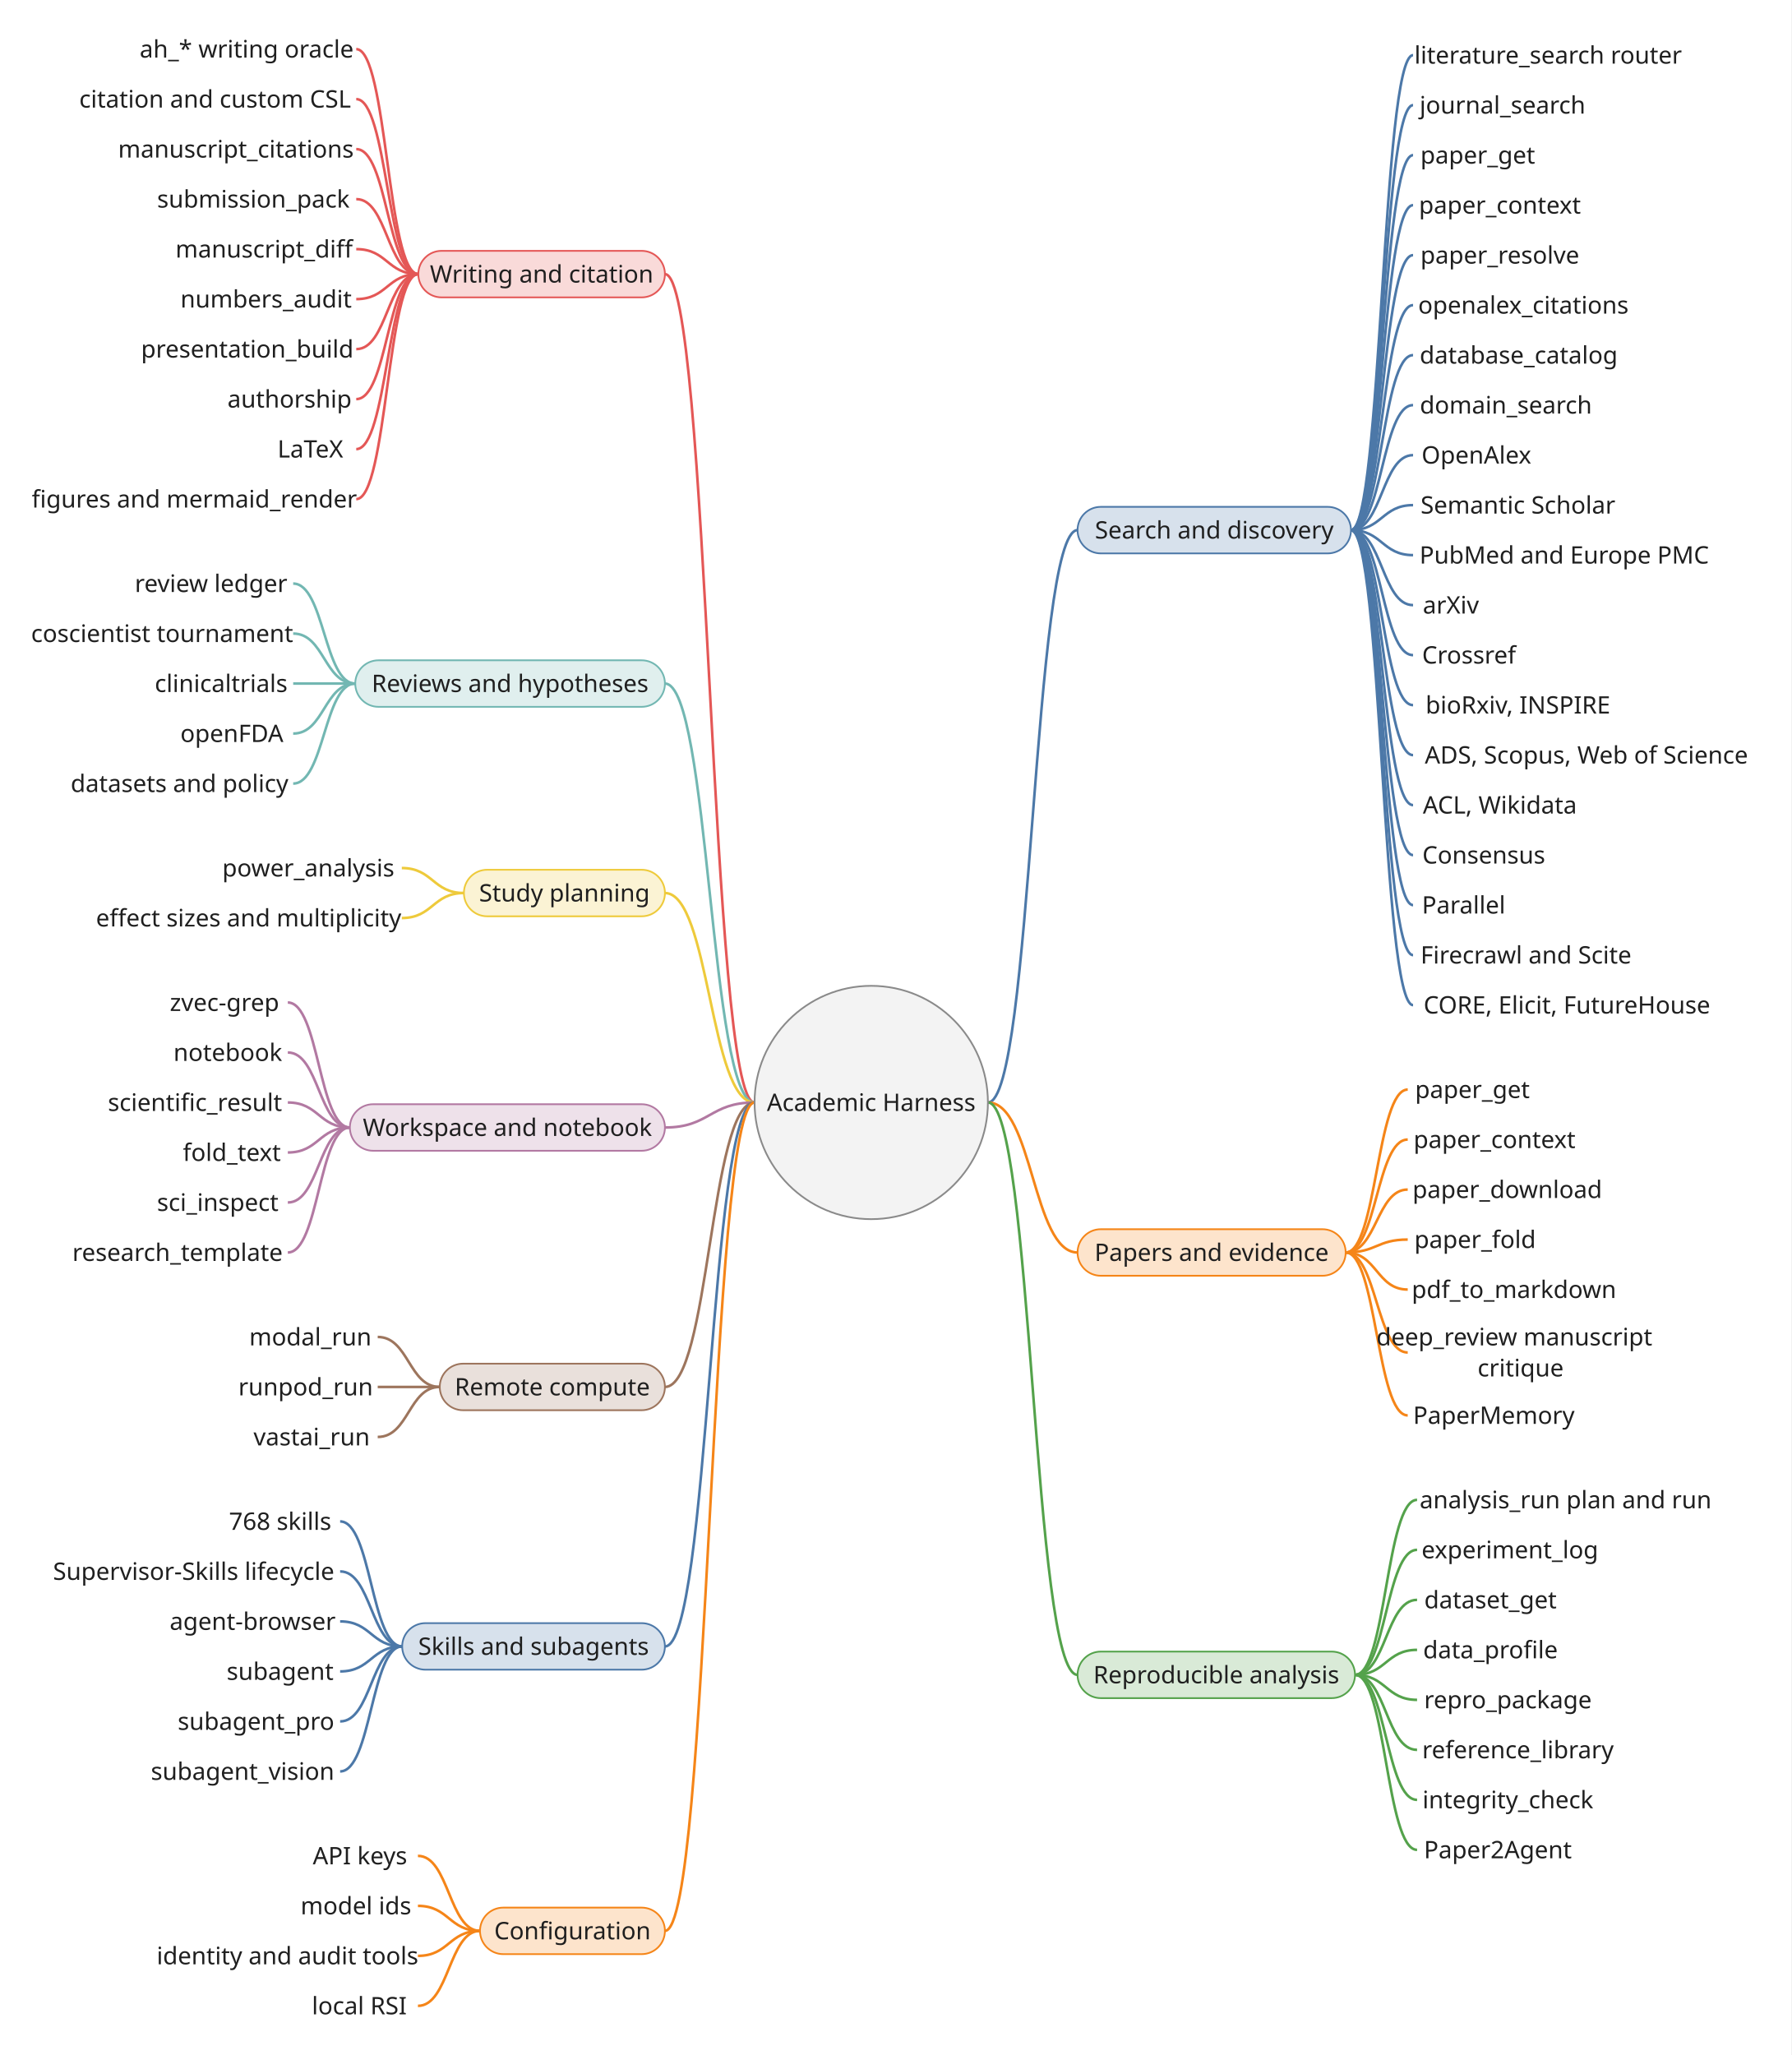
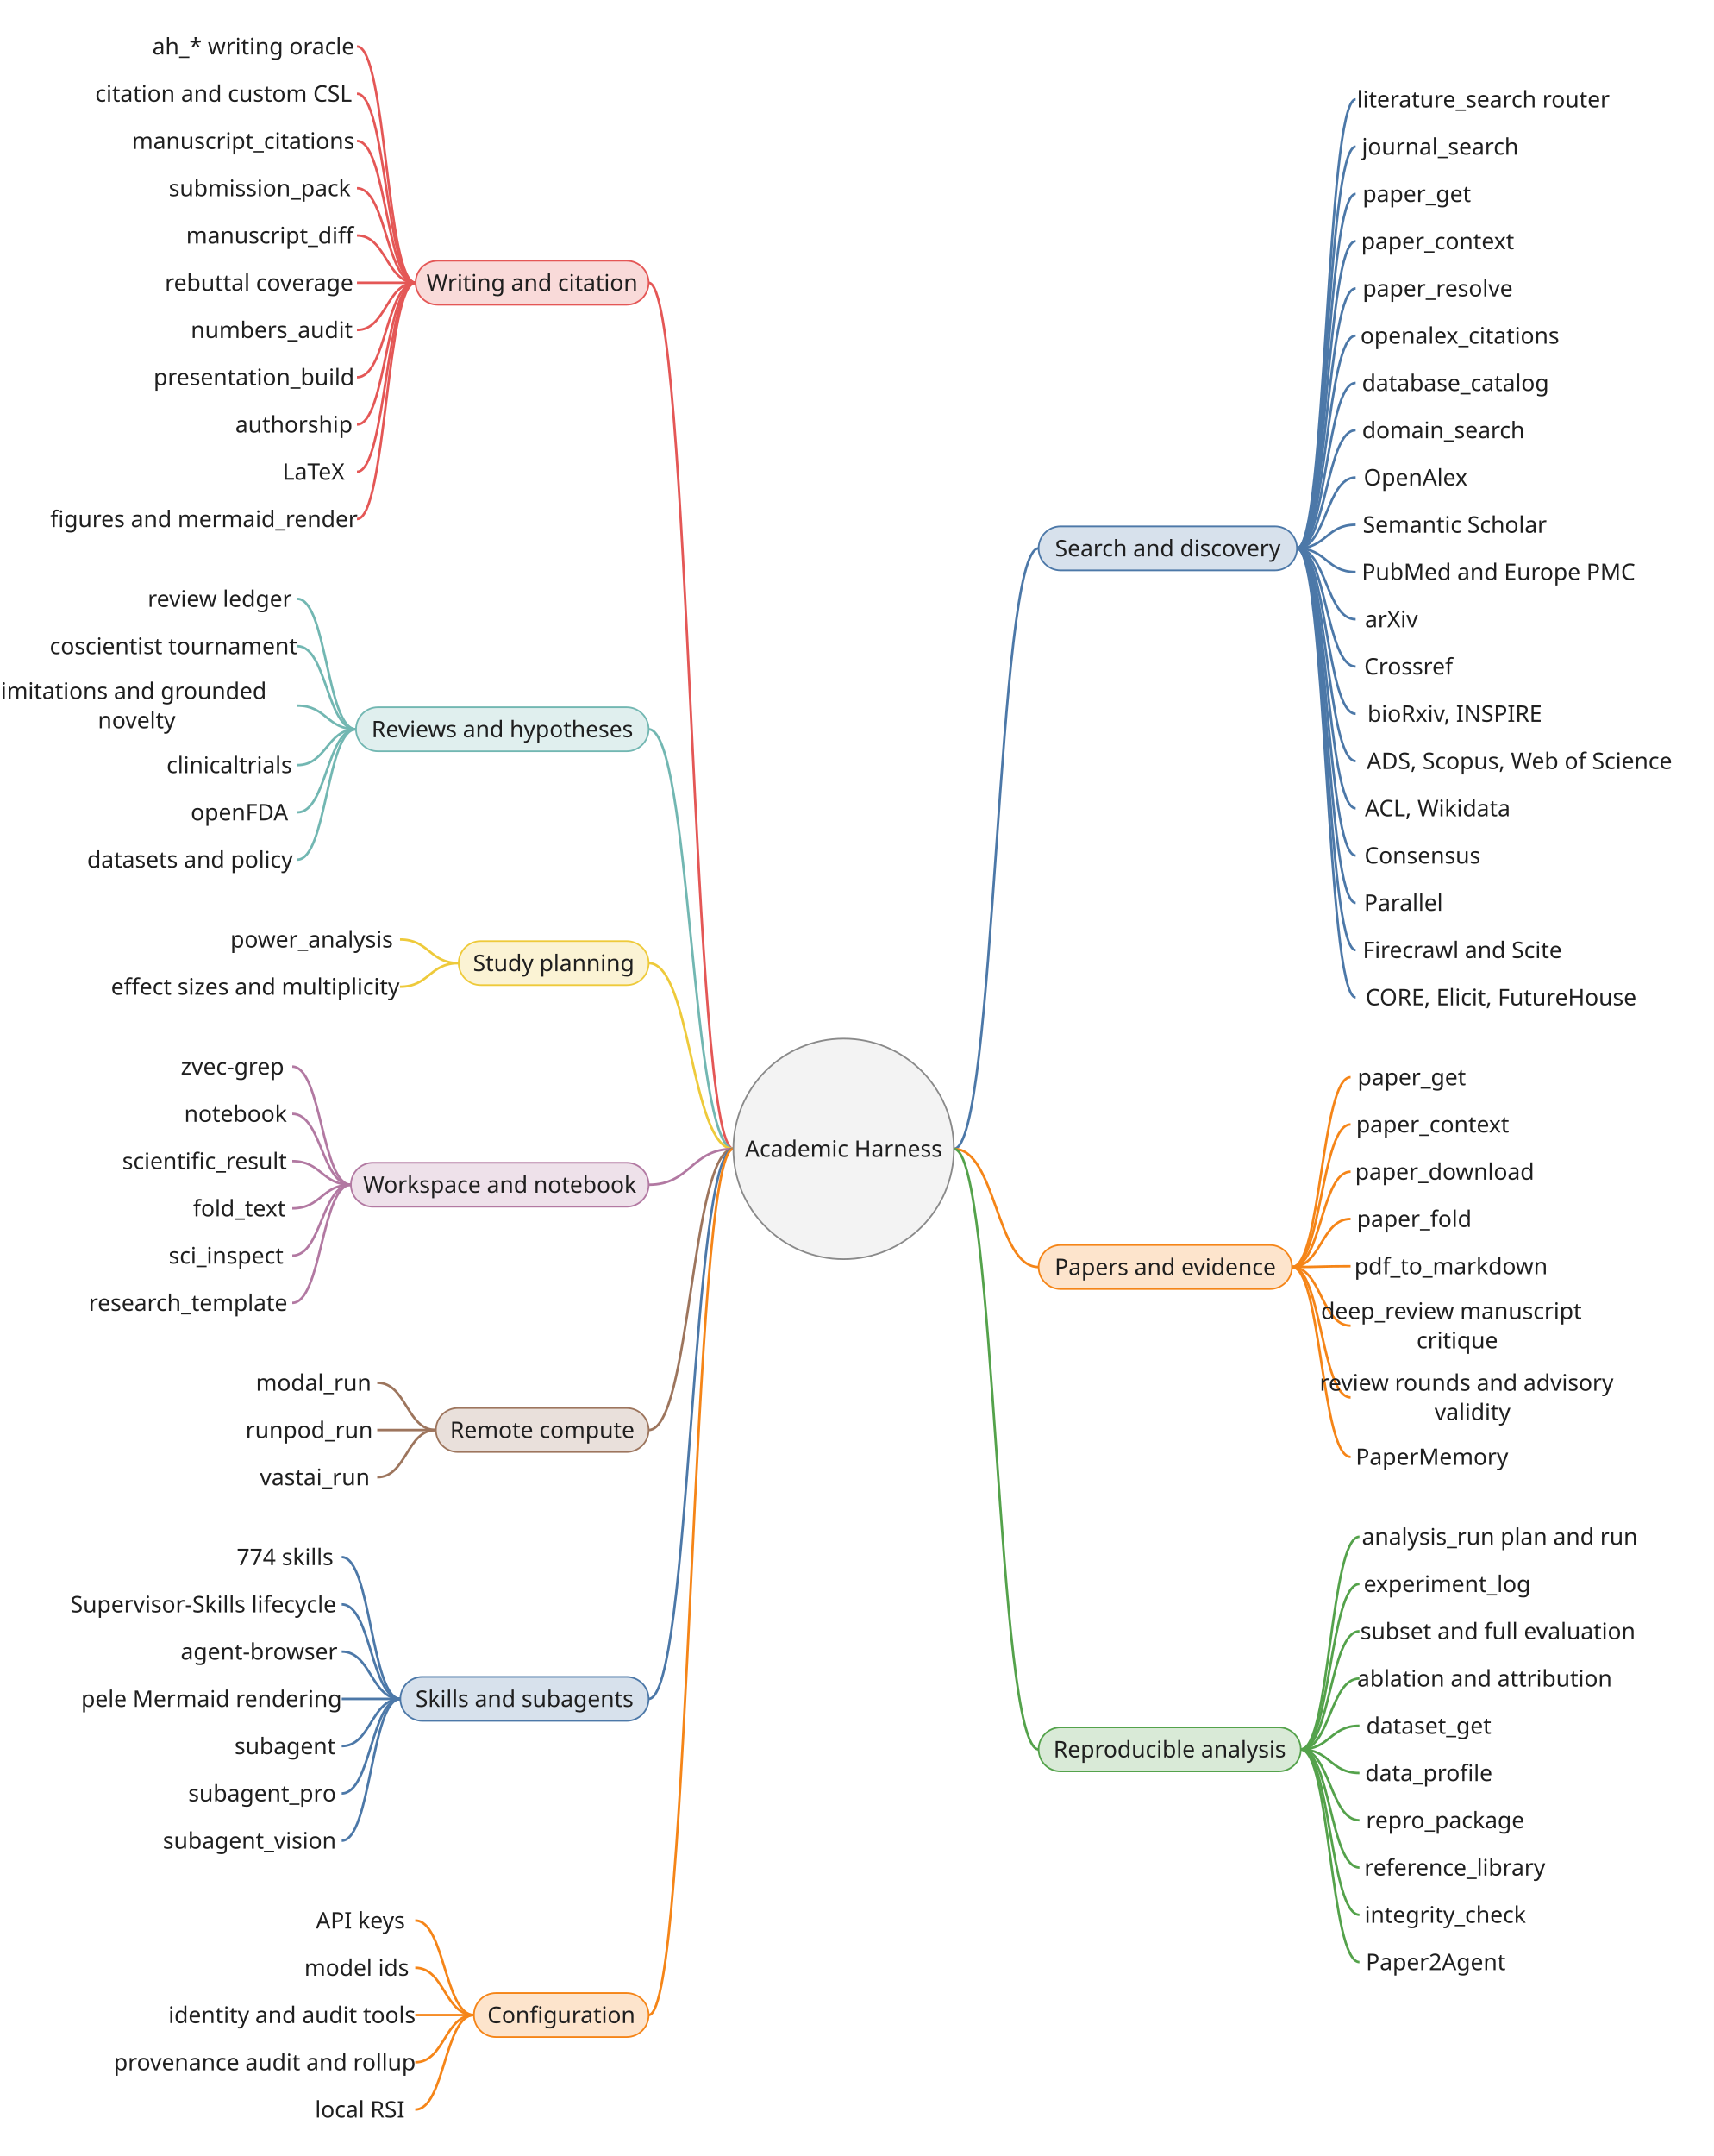
- <svg xmlns="http://www.w3.org/2000/svg" class="pele pele-mindmap" viewBox="0 0 1039 1192" width="1039" height="1192" style="max-width:100%;height:auto;--_bg:#fff;--_fg:#1f1f1f;--_m:#6e6e6e;--_l:#1f1f1f;--_s:#f3f3f3;--_a:#e6e6e6;--_b:#8a8a8a;--_c:#5b7bd5;color:#1f1f1f;--_fm:monospace;font:14px sans-serif;letter-spacing:normal;word-spacing:normal;text-transform:none;direction:ltr;font-family:sans-serif" fill="#1f1f1f" role="graphics-document document" aria-roledescription="mindmap">
+ <svg xmlns="http://www.w3.org/2000/svg" class="pele pele-mindmap" viewBox="0 0 1052 1323" width="1052" height="1323" style="max-width:100%;height:auto;--_bg:#fff;--_fg:#1f1f1f;--_m:#6e6e6e;--_l:#1f1f1f;--_s:#f3f3f3;--_a:#e6e6e6;--_b:#8a8a8a;--_c:#5b7bd5;color:#1f1f1f;--_fm:monospace;font:14px sans-serif;letter-spacing:normal;word-spacing:normal;text-transform:none;direction:ltr;font-family:sans-serif" fill="#1f1f1f" role="graphics-document document" aria-roledescription="mindmap">
  <rect width="100%" height="100%" fill="#ffffff" />
-   <g transform="translate(505.35,639.5)">
+   <g transform="translate(517.81,705)">
    <g class="pele-branch pele-section-0">
      <g class="pele-edges" fill="none" stroke="#4c78a8" stroke-width="1.5">
-         <path class="pele-edge" d="M67.67,0C93.67,0 93.67,-332 119.67,-332" />
-         <path class="pele-edge" d="M278.28,-332C296.28,-332 296.28,-607.5 314.28,-607.5" />
-         <path class="pele-edge" d="M278.28,-332C296.28,-332 296.28,-578.5 314.28,-578.5" />
-         <path class="pele-edge" d="M278.28,-332C296.28,-332 296.28,-549.5 314.28,-549.5" />
-         <path class="pele-edge" d="M278.28,-332C296.28,-332 296.28,-520.5 314.28,-520.5" />
-         <path class="pele-edge" d="M278.28,-332C296.28,-332 296.28,-491.5 314.28,-491.5" />
-         <path class="pele-edge" d="M278.28,-332C296.28,-332 296.28,-462.5 314.28,-462.5" />
-         <path class="pele-edge" d="M278.28,-332C296.28,-332 296.28,-433.5 314.28,-433.5" />
-         <path class="pele-edge" d="M278.28,-332C296.28,-332 296.28,-404.5 314.28,-404.5" />
-         <path class="pele-edge" d="M278.28,-332C296.28,-332 296.28,-375.5 314.28,-375.5" />
-         <path class="pele-edge" d="M278.28,-332C296.28,-332 296.28,-346.5 314.28,-346.5" />
-         <path class="pele-edge" d="M278.28,-332C296.28,-332 296.28,-317.5 314.28,-317.5" />
-         <path class="pele-edge" d="M278.28,-332C296.28,-332 296.28,-288.5 314.28,-288.5" />
-         <path class="pele-edge" d="M278.28,-332C296.28,-332 296.28,-259.5 314.28,-259.5" />
-         <path class="pele-edge" d="M278.28,-332C296.28,-332 296.28,-230.5 314.28,-230.5" />
-         <path class="pele-edge" d="M278.28,-332C296.28,-332 296.28,-201.5 314.28,-201.5" />
-         <path class="pele-edge" d="M278.28,-332C296.28,-332 296.28,-172.5 314.28,-172.5" />
-         <path class="pele-edge" d="M278.28,-332C296.28,-332 296.28,-143.5 314.28,-143.5" />
-         <path class="pele-edge" d="M278.28,-332C296.28,-332 296.28,-114.5 314.28,-114.5" />
-         <path class="pele-edge" d="M278.28,-332C296.28,-332 296.28,-85.5 314.28,-85.5" />
-         <path class="pele-edge" d="M278.28,-332C296.28,-332 296.28,-56.5 314.28,-56.5" />
-       </g>
-       <g class="pele-node pele-shape-branch" data-id="Search and discovery" transform="translate(198.97,-332)">
+         <path class="pele-edge" d="M67.67,0C93.67,0 93.67,-368.5 119.67,-368.5" />
+         <path class="pele-edge" d="M278.28,-368.5C296.28,-368.5 296.28,-644 314.28,-644" />
+         <path class="pele-edge" d="M278.28,-368.5C296.28,-368.5 296.28,-615 314.28,-615" />
+         <path class="pele-edge" d="M278.28,-368.5C296.28,-368.5 296.28,-586 314.28,-586" />
+         <path class="pele-edge" d="M278.28,-368.5C296.28,-368.5 296.28,-557 314.28,-557" />
+         <path class="pele-edge" d="M278.28,-368.5C296.28,-368.5 296.28,-528 314.28,-528" />
+         <path class="pele-edge" d="M278.28,-368.5C296.28,-368.5 296.28,-499 314.28,-499" />
+         <path class="pele-edge" d="M278.28,-368.5C296.28,-368.5 296.28,-470 314.28,-470" />
+         <path class="pele-edge" d="M278.28,-368.5C296.28,-368.5 296.28,-441 314.28,-441" />
+         <path class="pele-edge" d="M278.28,-368.5C296.28,-368.5 296.28,-412 314.28,-412" />
+         <path class="pele-edge" d="M278.28,-368.5C296.28,-368.5 296.28,-383 314.28,-383" />
+         <path class="pele-edge" d="M278.28,-368.5C296.28,-368.5 296.28,-354 314.28,-354" />
+         <path class="pele-edge" d="M278.28,-368.5C296.28,-368.5 296.28,-325 314.28,-325" />
+         <path class="pele-edge" d="M278.28,-368.5C296.28,-368.5 296.28,-296 314.28,-296" />
+         <path class="pele-edge" d="M278.28,-368.5C296.28,-368.5 296.28,-267 314.28,-267" />
+         <path class="pele-edge" d="M278.28,-368.5C296.28,-368.5 296.28,-238 314.28,-238" />
+         <path class="pele-edge" d="M278.28,-368.5C296.28,-368.5 296.28,-209 314.28,-209" />
+         <path class="pele-edge" d="M278.28,-368.5C296.28,-368.5 296.28,-180 314.28,-180" />
+         <path class="pele-edge" d="M278.28,-368.5C296.28,-368.5 296.28,-151 314.28,-151" />
+         <path class="pele-edge" d="M278.28,-368.5C296.28,-368.5 296.28,-122 314.28,-122" />
+         <path class="pele-edge" d="M278.28,-368.5C296.28,-368.5 296.28,-93 314.28,-93" />
+       </g>
+       <g class="pele-node pele-shape-branch" data-id="Search and discovery" transform="translate(198.97,-368.5)">
        <rect x="-79.31" y="-13.5" width="158.61" height="27" rx="13.5" fill="#4c78a8" fill-opacity="0.22" stroke="#4c78a8" />
        <text class="pele-label" x="0" y="4.9" text-anchor="middle">Search and discovery</text>
      </g>
-       <g class="pele-node pele-shape-text" data-id="literature_search router" transform="translate(392.64,-607.5)">
+       <g class="pele-node pele-shape-text" data-id="literature_search router" transform="translate(392.64,-644)">
        <text class="pele-label" x="0" y="4.9" text-anchor="middle">literature_search router</text>
      </g>
-       <g class="pele-node pele-shape-text" data-id="journal_search" transform="translate(366.18,-578.5)">
+       <g class="pele-node pele-shape-text" data-id="journal_search" transform="translate(366.18,-615)">
        <text class="pele-label" x="0" y="4.9" text-anchor="middle">journal_search</text>
      </g>
-       <g class="pele-node pele-shape-text" data-id="paper_get" transform="translate(351.8,-549.5)">
+       <g class="pele-node pele-shape-text" data-id="paper_get" transform="translate(351.8,-586)">
        <text class="pele-label" x="0" y="4.9" text-anchor="middle">paper_get</text>
      </g>
-       <g class="pele-node pele-shape-text" data-id="paper_context" transform="translate(364.64,-520.5)">
+       <g class="pele-node pele-shape-text" data-id="paper_context" transform="translate(364.64,-557)">
        <text class="pele-label" x="0" y="4.9" text-anchor="middle">paper_context</text>
      </g>
-       <g class="pele-node pele-shape-text" data-id="paper_resolve" transform="translate(364.63,-491.5)">
+       <g class="pele-node pele-shape-text" data-id="paper_resolve" transform="translate(364.63,-528)">
        <text class="pele-label" x="0" y="4.9" text-anchor="middle">paper_resolve</text>
      </g>
-       <g class="pele-node pele-shape-text" data-id="openalex_citations" transform="translate(378.25,-462.5)">
+       <g class="pele-node pele-shape-text" data-id="openalex_citations" transform="translate(378.25,-499)">
        <text class="pele-label" x="0" y="4.9" text-anchor="middle">openalex_citations</text>
      </g>
-       <g class="pele-node pele-shape-text" data-id="database_catalog" transform="translate(375.54,-433.5)">
+       <g class="pele-node pele-shape-text" data-id="database_catalog" transform="translate(375.54,-470)">
        <text class="pele-label" x="0" y="4.9" text-anchor="middle">database_catalog</text>
      </g>
-       <g class="pele-node pele-shape-text" data-id="domain_search" transform="translate(368.13,-404.5)">
+       <g class="pele-node pele-shape-text" data-id="domain_search" transform="translate(368.13,-441)">
        <text class="pele-label" x="0" y="4.9" text-anchor="middle">domain_search</text>
      </g>
-       <g class="pele-node pele-shape-text" data-id="OpenAlex" transform="translate(351.02,-375.5)">
+       <g class="pele-node pele-shape-text" data-id="OpenAlex" transform="translate(351.02,-412)">
        <text class="pele-label" x="0" y="4.9" text-anchor="middle">OpenAlex</text>
      </g>
-       <g class="pele-node pele-shape-text" data-id="Semantic Scholar" transform="translate(375.13,-346.5)">
+       <g class="pele-node pele-shape-text" data-id="Semantic Scholar" transform="translate(375.13,-383)">
        <text class="pele-label" x="0" y="4.9" text-anchor="middle">Semantic Scholar</text>
      </g>
-       <g class="pele-node pele-shape-text" data-id="PubMed and Europe PMC" transform="translate(401.98,-317.5)">
+       <g class="pele-node pele-shape-text" data-id="PubMed and Europe PMC" transform="translate(401.98,-354)">
        <text class="pele-label" x="0" y="4.9" text-anchor="middle">PubMed and Europe PMC</text>
      </g>
-       <g class="pele-node pele-shape-text" data-id="arXiv" transform="translate(336.22,-288.5)">
+       <g class="pele-node pele-shape-text" data-id="arXiv" transform="translate(336.22,-325)">
        <text class="pele-label" x="0" y="4.9" text-anchor="middle">arXiv</text>
      </g>
-       <g class="pele-node pele-shape-text" data-id="Crossref" transform="translate(346.72,-259.5)">
+       <g class="pele-node pele-shape-text" data-id="Crossref" transform="translate(346.72,-296)">
        <text class="pele-label" x="0" y="4.9" text-anchor="middle">Crossref</text>
      </g>
-       <g class="pele-node pele-shape-text" data-id="bioRxiv, INSPIRE" transform="translate(375.12,-230.5)">
+       <g class="pele-node pele-shape-text" data-id="bioRxiv, INSPIRE" transform="translate(375.12,-267)">
        <text class="pele-label" x="0" y="4.9" text-anchor="middle">bioRxiv, INSPIRE</text>
      </g>
-       <g class="pele-node pele-shape-text" data-id="ADS, Scopus, Web of Science" transform="translate(414.82,-201.5)">
+       <g class="pele-node pele-shape-text" data-id="ADS, Scopus, Web of Science" transform="translate(414.82,-238)">
        <text class="pele-label" x="0" y="4.9" text-anchor="middle">ADS, Scopus, Web of Science</text>
      </g>
-       <g class="pele-node pele-shape-text" data-id="ACL, Wikidata" transform="translate(364.62,-172.5)">
+       <g class="pele-node pele-shape-text" data-id="ACL, Wikidata" transform="translate(364.62,-209)">
        <text class="pele-label" x="0" y="4.9" text-anchor="middle">ACL, Wikidata</text>
      </g>
-       <g class="pele-node pele-shape-text" data-id="Consensus" transform="translate(355.29,-143.5)">
+       <g class="pele-node pele-shape-text" data-id="Consensus" transform="translate(355.29,-180)">
        <text class="pele-label" x="0" y="4.9" text-anchor="middle">Consensus</text>
      </g>
-       <g class="pele-node pele-shape-text" data-id="Parallel" transform="translate(343.62,-114.5)">
+       <g class="pele-node pele-shape-text" data-id="Parallel" transform="translate(343.62,-151)">
        <text class="pele-label" x="0" y="4.9" text-anchor="middle">Parallel</text>
      </g>
-       <g class="pele-node pele-shape-text" data-id="Firecrawl and Scite" transform="translate(379.79,-85.5)">
+       <g class="pele-node pele-shape-text" data-id="Firecrawl and Scite" transform="translate(379.79,-122)">
        <text class="pele-label" x="0" y="4.9" text-anchor="middle">Firecrawl and Scite</text>
      </g>
-       <g class="pele-node pele-shape-text" data-id="CORE, Elicit, FutureHouse" transform="translate(403.52,-56.5)">
+       <g class="pele-node pele-shape-text" data-id="CORE, Elicit, FutureHouse" transform="translate(403.52,-93)">
        <text class="pele-label" x="0" y="4.9" text-anchor="middle">CORE, Elicit, FutureHouse</text>
      </g>
    </g>
    <g class="pele-branch pele-section-1">
      <g class="pele-edges" fill="none" stroke="#f58518" stroke-width="1.5">
-         <path class="pele-edge" d="M67.67,0C93.67,0 93.67,87 119.67,87" />
-         <path class="pele-edge" d="M275.18,87C293.18,87 293.18,-7.5 311.18,-7.5" />
-         <path class="pele-edge" d="M275.18,87C293.18,87 293.18,21.5 311.18,21.5" />
-         <path class="pele-edge" d="M275.18,87C293.18,87 293.18,50.5 311.18,50.5" />
-         <path class="pele-edge" d="M275.18,87C293.18,87 293.18,79.5 311.18,79.5" />
-         <path class="pele-edge" d="M275.18,87C293.18,87 293.18,108.5 311.18,108.5" />
-         <path class="pele-edge" d="M275.18,87C293.18,87 293.18,145 311.18,145" />
-         <path class="pele-edge" d="M275.18,87C293.18,87 293.18,181.5 311.18,181.5" />
-       </g>
-       <g class="pele-node pele-shape-branch" data-id="Papers and evidence" transform="translate(197.43,87)">
+         <path class="pele-edge" d="M67.67,0C93.67,0 93.67,72.5 119.67,72.5" />
+         <path class="pele-edge" d="M275.18,72.5C293.18,72.5 293.18,-44 311.18,-44" />
+         <path class="pele-edge" d="M275.18,72.5C293.18,72.5 293.18,-15 311.18,-15" />
+         <path class="pele-edge" d="M275.18,72.5C293.18,72.5 293.18,14 311.18,14" />
+         <path class="pele-edge" d="M275.18,72.5C293.18,72.5 293.18,43 311.18,43" />
+         <path class="pele-edge" d="M275.18,72.5C293.18,72.5 293.18,72 311.18,72" />
+         <path class="pele-edge" d="M275.18,72.5C293.18,72.5 293.18,108.5 311.18,108.5" />
+         <path class="pele-edge" d="M275.18,72.5C293.18,72.5 293.18,152.5 311.18,152.5" />
+         <path class="pele-edge" d="M275.18,72.5C293.18,72.5 293.18,189 311.18,189" />
+       </g>
+       <g class="pele-node pele-shape-branch" data-id="Papers and evidence" transform="translate(197.43,72.5)">
        <rect x="-77.76" y="-13.5" width="155.52" height="27" rx="13.5" fill="#f58518" fill-opacity="0.22" stroke="#f58518" />
        <text class="pele-label" x="0" y="4.9" text-anchor="middle">Papers and evidence</text>
      </g>
-       <g class="pele-node pele-shape-text" data-id="paper_get" transform="translate(348.71,-7.5)">
+       <g class="pele-node pele-shape-text" data-id="paper_get" transform="translate(348.71,-44)">
        <text class="pele-label" x="0" y="4.9" text-anchor="middle">paper_get</text>
      </g>
-       <g class="pele-node pele-shape-text" data-id="paper_context" transform="translate(361.54,21.5)">
+       <g class="pele-node pele-shape-text" data-id="paper_context" transform="translate(361.54,-15)">
        <text class="pele-label" x="0" y="4.9" text-anchor="middle">paper_context</text>
      </g>
-       <g class="pele-node pele-shape-text" data-id="paper_download" transform="translate(368.94,50.5)">
+       <g class="pele-node pele-shape-text" data-id="paper_download" transform="translate(368.94,14)">
        <text class="pele-label" x="0" y="4.9" text-anchor="middle">paper_download</text>
      </g>
-       <g class="pele-node pele-shape-text" data-id="paper_fold" transform="translate(350.26,79.5)">
+       <g class="pele-node pele-shape-text" data-id="paper_fold" transform="translate(350.26,43)">
        <text class="pele-label" x="0" y="4.9" text-anchor="middle">paper_fold</text>
      </g>
-       <g class="pele-node pele-shape-text" data-id="pdf_to_markdown" transform="translate(372.82,108.5)">
+       <g class="pele-node pele-shape-text" data-id="pdf_to_markdown" transform="translate(372.82,72)">
        <text class="pele-label" x="0" y="4.9" text-anchor="middle">pdf_to_markdown</text>
      </g>
-       <g class="pele-node pele-shape-text" data-id="deep_review manuscript critique" transform="translate(393.04,145)">
+       <g class="pele-node pele-shape-text" data-id="deep_review manuscript critique" transform="translate(393.04,108.5)">
        <text class="pele-label" text-anchor="middle" xml:space="preserve">
          <tspan x="0" y="-4.1">deep_review manuscript</tspan>
          <tspan x="0" y="13.9">critique</tspan>
        </text>
      </g>
-       <g class="pele-node pele-shape-text" data-id="PaperMemory" transform="translate(361.14,181.5)">
+       <g class="pele-node pele-shape-text" data-id="review rounds and advisory validity" transform="translate(402.38,152.5)">
+         <text class="pele-label" text-anchor="middle" xml:space="preserve">
+           <tspan x="0" y="-4.1">review rounds and advisory</tspan>
+           <tspan x="0" y="13.9">validity</tspan>
+         </text>
+       </g>
+       <g class="pele-node pele-shape-text" data-id="PaperMemory" transform="translate(361.14,189)">
        <text class="pele-label" x="0" y="4.9" text-anchor="middle">PaperMemory</text>
      </g>
    </g>
    <g class="pele-branch pele-section-2">
      <g class="pele-edges" fill="none" stroke="#54a24b" stroke-width="1.5">
-         <path class="pele-edge" d="M67.67,0C93.67,0 93.67,332 119.67,332" />
-         <path class="pele-edge" d="M280.6,332C298.6,332 298.6,230.5 316.6,230.5" />
-         <path class="pele-edge" d="M280.6,332C298.6,332 298.6,259.5 316.6,259.5" />
-         <path class="pele-edge" d="M280.6,332C298.6,332 298.6,288.5 316.6,288.5" />
-         <path class="pele-edge" d="M280.6,332C298.6,332 298.6,317.5 316.6,317.5" />
-         <path class="pele-edge" d="M280.6,332C298.6,332 298.6,346.5 316.6,346.5" />
-         <path class="pele-edge" d="M280.6,332C298.6,332 298.6,375.5 316.6,375.5" />
-         <path class="pele-edge" d="M280.6,332C298.6,332 298.6,404.5 316.6,404.5" />
-         <path class="pele-edge" d="M280.6,332C298.6,332 298.6,433.5 316.6,433.5" />
-       </g>
-       <g class="pele-node pele-shape-branch" data-id="Reproducible analysis" transform="translate(200.14,332)">
+         <path class="pele-edge" d="M67.67,0C93.67,0 93.67,368.5 119.67,368.5" />
+         <path class="pele-edge" d="M280.6,368.5C298.6,368.5 298.6,238 316.6,238" />
+         <path class="pele-edge" d="M280.6,368.5C298.6,368.5 298.6,267 316.6,267" />
+         <path class="pele-edge" d="M280.6,368.5C298.6,368.5 298.6,296 316.6,296" />
+         <path class="pele-edge" d="M280.6,368.5C298.6,368.5 298.6,325 316.6,325" />
+         <path class="pele-edge" d="M280.6,368.5C298.6,368.5 298.6,354 316.6,354" />
+         <path class="pele-edge" d="M280.6,368.5C298.6,368.5 298.6,383 316.6,383" />
+         <path class="pele-edge" d="M280.6,368.5C298.6,368.5 298.6,412 316.6,412" />
+         <path class="pele-edge" d="M280.6,368.5C298.6,368.5 298.6,441 316.6,441" />
+         <path class="pele-edge" d="M280.6,368.5C298.6,368.5 298.6,470 316.6,470" />
+         <path class="pele-edge" d="M280.6,368.5C298.6,368.5 298.6,499 316.6,499" />
+       </g>
+       <g class="pele-node pele-shape-branch" data-id="Reproducible analysis" transform="translate(200.14,368.5)">
        <rect x="-80.47" y="-13.5" width="160.93" height="27" rx="13.5" fill="#54a24b" fill-opacity="0.22" stroke="#54a24b" />
        <text class="pele-label" x="0" y="4.9" text-anchor="middle">Reproducible analysis</text>
      </g>
-       <g class="pele-node pele-shape-text" data-id="analysis_run plan and run" transform="translate(402.75,230.5)">
+       <g class="pele-node pele-shape-text" data-id="analysis_run plan and run" transform="translate(402.75,238)">
        <text class="pele-label" x="0" y="4.9" text-anchor="middle">analysis_run plan and run</text>
      </g>
-       <g class="pele-node pele-shape-text" data-id="experiment_log" transform="translate(370.45,259.5)">
+       <g class="pele-node pele-shape-text" data-id="experiment_log" transform="translate(370.45,267)">
        <text class="pele-label" x="0" y="4.9" text-anchor="middle">experiment_log</text>
      </g>
-       <g class="pele-node pele-shape-text" data-id="dataset_get" transform="translate(359.18,288.5)">
+       <g class="pele-node pele-shape-text" data-id="subset and full evaluation" transform="translate(401.59,296)">
+         <text class="pele-label" x="0" y="4.9" text-anchor="middle">subset and full evaluation</text>
+       </g>
+       <g class="pele-node pele-shape-text" data-id="ablation and attribution" transform="translate(393.42,325)">
+         <text class="pele-label" x="0" y="4.9" text-anchor="middle">ablation and attribution</text>
+       </g>
+       <g class="pele-node pele-shape-text" data-id="dataset_get" transform="translate(359.18,354)">
        <text class="pele-label" x="0" y="4.9" text-anchor="middle">dataset_get</text>
      </g>
-       <g class="pele-node pele-shape-text" data-id="data_profile" transform="translate(359.18,317.5)">
+       <g class="pele-node pele-shape-text" data-id="data_profile" transform="translate(359.18,383)">
        <text class="pele-label" x="0" y="4.9" text-anchor="middle">data_profile</text>
      </g>
-       <g class="pele-node pele-shape-text" data-id="repro_package" transform="translate(369.29,346.5)">
+       <g class="pele-node pele-shape-text" data-id="repro_package" transform="translate(369.29,412)">
        <text class="pele-label" x="0" y="4.9" text-anchor="middle">repro_package</text>
      </g>
-       <g class="pele-node pele-shape-text" data-id="reference_library" transform="translate(375.12,375.5)">
+       <g class="pele-node pele-shape-text" data-id="reference_library" transform="translate(375.12,441)">
        <text class="pele-label" x="0" y="4.9" text-anchor="middle">reference_library</text>
      </g>
-       <g class="pele-node pele-shape-text" data-id="integrity_check" transform="translate(369.29,404.5)">
+       <g class="pele-node pele-shape-text" data-id="integrity_check" transform="translate(369.29,470)">
        <text class="pele-label" x="0" y="4.9" text-anchor="middle">integrity_check</text>
      </g>
-       <g class="pele-node pele-shape-text" data-id="Paper2Agent" transform="translate(363.46,433.5)">
+       <g class="pele-node pele-shape-text" data-id="Paper2Agent" transform="translate(363.46,499)">
        <text class="pele-label" x="0" y="4.9" text-anchor="middle">Paper2Agent</text>
      </g>
    </g>
    <g class="pele-branch pele-section-3">
      <g class="pele-edges" fill="none" stroke="#e45756" stroke-width="1.5">
-         <path class="pele-edge" d="M-67.67,0C-93.67,0 -93.67,-480.5 -119.67,-480.5" />
-         <path class="pele-edge" d="M-262.71,-480.5C-280.71,-480.5 -280.71,-611 -298.71,-611" />
-         <path class="pele-edge" d="M-262.71,-480.5C-280.71,-480.5 -280.71,-582 -298.71,-582" />
-         <path class="pele-edge" d="M-262.71,-480.5C-280.71,-480.5 -280.71,-553 -298.71,-553" />
-         <path class="pele-edge" d="M-262.71,-480.5C-280.71,-480.5 -280.71,-524 -298.71,-524" />
-         <path class="pele-edge" d="M-262.71,-480.5C-280.71,-480.5 -280.71,-495 -298.71,-495" />
-         <path class="pele-edge" d="M-262.71,-480.5C-280.71,-480.5 -280.71,-466 -298.71,-466" />
-         <path class="pele-edge" d="M-262.71,-480.5C-280.71,-480.5 -280.71,-437 -298.71,-437" />
-         <path class="pele-edge" d="M-262.71,-480.5C-280.71,-480.5 -280.71,-408 -298.71,-408" />
-         <path class="pele-edge" d="M-262.71,-480.5C-280.71,-480.5 -280.71,-379 -298.71,-379" />
-         <path class="pele-edge" d="M-262.71,-480.5C-280.71,-480.5 -280.71,-350 -298.71,-350" />
-       </g>
-       <g class="pele-node pele-shape-branch" data-id="Writing and citation" transform="translate(-191.19,-480.5)">
+         <path class="pele-edge" d="M-67.67,0C-93.67,0 -93.67,-531.5 -119.67,-531.5" />
+         <path class="pele-edge" d="M-262.71,-531.5C-280.71,-531.5 -280.71,-676.5 -298.71,-676.5" />
+         <path class="pele-edge" d="M-262.71,-531.5C-280.71,-531.5 -280.71,-647.5 -298.71,-647.5" />
+         <path class="pele-edge" d="M-262.71,-531.5C-280.71,-531.5 -280.71,-618.5 -298.71,-618.5" />
+         <path class="pele-edge" d="M-262.71,-531.5C-280.71,-531.5 -280.71,-589.5 -298.71,-589.5" />
+         <path class="pele-edge" d="M-262.71,-531.5C-280.71,-531.5 -280.71,-560.5 -298.71,-560.5" />
+         <path class="pele-edge" d="M-262.71,-531.5C-280.71,-531.5 -280.71,-531.5 -298.71,-531.5" />
+         <path class="pele-edge" d="M-262.71,-531.5C-280.71,-531.5 -280.71,-502.5 -298.71,-502.5" />
+         <path class="pele-edge" d="M-262.71,-531.5C-280.71,-531.5 -280.71,-473.5 -298.71,-473.5" />
+         <path class="pele-edge" d="M-262.71,-531.5C-280.71,-531.5 -280.71,-444.5 -298.71,-444.5" />
+         <path class="pele-edge" d="M-262.71,-531.5C-280.71,-531.5 -280.71,-415.5 -298.71,-415.5" />
+         <path class="pele-edge" d="M-262.71,-531.5C-280.71,-531.5 -280.71,-386.5 -298.71,-386.5" />
+       </g>
+       <g class="pele-node pele-shape-branch" data-id="Writing and citation" transform="translate(-191.19,-531.5)">
        <rect x="-71.52" y="-13.5" width="143.04" height="27" rx="13.5" fill="#e45756" fill-opacity="0.22" stroke="#e45756" />
        <text class="pele-label" x="0" y="4.9" text-anchor="middle">Writing and citation</text>
      </g>
-       <g class="pele-node pele-shape-text" data-id="ah_* writing oracle" transform="translate(-362.29,-611)">
+       <g class="pele-node pele-shape-text" data-id="ah_* writing oracle" transform="translate(-362.29,-676.5)">
        <text class="pele-label" x="0" y="4.9" text-anchor="middle">ah_* writing oracle</text>
      </g>
-       <g class="pele-node pele-shape-text" data-id="citation and custom CSL" transform="translate(-380.58,-582)">
+       <g class="pele-node pele-shape-text" data-id="citation and custom CSL" transform="translate(-380.58,-647.5)">
        <text class="pele-label" x="0" y="4.9" text-anchor="middle">citation and custom CSL</text>
      </g>
-       <g class="pele-node pele-shape-text" data-id="manuscript_citations" transform="translate(-368.51,-553)">
+       <g class="pele-node pele-shape-text" data-id="manuscript_citations" transform="translate(-368.51,-618.5)">
        <text class="pele-label" x="0" y="4.9" text-anchor="middle">manuscript_citations</text>
      </g>
-       <g class="pele-node pele-shape-text" data-id="submission_pack" transform="translate(-358.39,-524)">
+       <g class="pele-node pele-shape-text" data-id="submission_pack" transform="translate(-358.39,-589.5)">
        <text class="pele-label" x="0" y="4.9" text-anchor="middle">submission_pack</text>
      </g>
-       <g class="pele-node pele-shape-text" data-id="manuscript_diff" transform="translate(-352.17,-495)">
+       <g class="pele-node pele-shape-text" data-id="manuscript_diff" transform="translate(-352.17,-560.5)">
        <text class="pele-label" x="0" y="4.9" text-anchor="middle">manuscript_diff</text>
      </g>
-       <g class="pele-node pele-shape-text" data-id="numbers_audit" transform="translate(-351.01,-466)">
+       <g class="pele-node pele-shape-text" data-id="rebuttal coverage" transform="translate(-358.79,-531.5)">
+         <text class="pele-label" x="0" y="4.9" text-anchor="middle">rebuttal coverage</text>
+       </g>
+       <g class="pele-node pele-shape-text" data-id="numbers_audit" transform="translate(-351.01,-502.5)">
        <text class="pele-label" x="0" y="4.9" text-anchor="middle">numbers_audit</text>
      </g>
-       <g class="pele-node pele-shape-text" data-id="presentation_build" transform="translate(-361.91,-437)">
+       <g class="pele-node pele-shape-text" data-id="presentation_build" transform="translate(-361.91,-473.5)">
        <text class="pele-label" x="0" y="4.9" text-anchor="middle">presentation_build</text>
      </g>
-       <g class="pele-node pele-shape-text" data-id="authorship" transform="translate(-337.39,-408)">
+       <g class="pele-node pele-shape-text" data-id="authorship" transform="translate(-337.39,-444.5)">
        <text class="pele-label" x="0" y="4.9" text-anchor="middle">authorship</text>
      </g>
-       <g class="pele-node pele-shape-text" data-id="LaTeX" transform="translate(-325.33,-379)">
+       <g class="pele-node pele-shape-text" data-id="LaTeX" transform="translate(-325.33,-415.5)">
        <text class="pele-label" x="0" y="4.9" text-anchor="middle">LaTeX</text>
      </g>
-       <g class="pele-node pele-shape-text" data-id="figures and mermaid_render" transform="translate(-392.63,-350)">
+       <g class="pele-node pele-shape-text" data-id="figures and mermaid_render" transform="translate(-392.63,-386.5)">
        <text class="pele-label" x="0" y="4.9" text-anchor="middle">figures and mermaid_render</text>
      </g>
    </g>
    <g class="pele-branch pele-section-4">
      <g class="pele-edges" fill="none" stroke="#72b7b2" stroke-width="1.5">
-         <path class="pele-edge" d="M-67.67,0C-93.67,0 -93.67,-243 -119.67,-243" />
-         <path class="pele-edge" d="M-299.29,-243C-317.29,-243 -317.29,-301 -335.29,-301" />
-         <path class="pele-edge" d="M-299.29,-243C-317.29,-243 -317.29,-272 -335.29,-272" />
-         <path class="pele-edge" d="M-299.29,-243C-317.29,-243 -317.29,-243 -335.29,-243" />
-         <path class="pele-edge" d="M-299.29,-243C-317.29,-243 -317.29,-214 -335.29,-214" />
-         <path class="pele-edge" d="M-299.29,-243C-317.29,-243 -317.29,-185 -335.29,-185" />
-       </g>
-       <g class="pele-node pele-shape-branch" data-id="Reviews and hypotheses" transform="translate(-209.48,-243)">
+         <path class="pele-edge" d="M-67.67,0C-93.67,0 -93.67,-257.5 -119.67,-257.5" />
+         <path class="pele-edge" d="M-299.29,-257.5C-317.29,-257.5 -317.29,-337.5 -335.29,-337.5" />
+         <path class="pele-edge" d="M-299.29,-257.5C-317.29,-257.5 -317.29,-308.5 -335.29,-308.5" />
+         <path class="pele-edge" d="M-299.29,-257.5C-317.29,-257.5 -317.29,-272 -335.29,-272" />
+         <path class="pele-edge" d="M-299.29,-257.5C-317.29,-257.5 -317.29,-235.5 -335.29,-235.5" />
+         <path class="pele-edge" d="M-299.29,-257.5C-317.29,-257.5 -317.29,-206.5 -335.29,-206.5" />
+         <path class="pele-edge" d="M-299.29,-257.5C-317.29,-257.5 -317.29,-177.5 -335.29,-177.5" />
+       </g>
+       <g class="pele-node pele-shape-branch" data-id="Reviews and hypotheses" transform="translate(-209.48,-257.5)">
        <rect x="-89.81" y="-13.5" width="179.62" height="27" rx="13.5" fill="#72b7b2" fill-opacity="0.22" stroke="#72b7b2" />
        <text class="pele-label" x="0" y="4.9" text-anchor="middle">Reviews and hypotheses</text>
      </g>
-       <g class="pele-node pele-shape-text" data-id="review ledger" transform="translate(-382.91,-301)">
+       <g class="pele-node pele-shape-text" data-id="review ledger" transform="translate(-382.91,-337.5)">
        <text class="pele-label" x="0" y="4.9" text-anchor="middle">review ledger</text>
      </g>
-       <g class="pele-node pele-shape-text" data-id="coscientist tournament" transform="translate(-411.32,-272)">
+       <g class="pele-node pele-shape-text" data-id="coscientist tournament" transform="translate(-411.32,-308.5)">
        <text class="pele-label" x="0" y="4.9" text-anchor="middle">coscientist tournament</text>
      </g>
-       <g class="pele-node pele-shape-text" data-id="clinicaltrials" transform="translate(-377.07,-243)">
+       <g class="pele-node pele-shape-text" data-id="limitations and grounded novelty" transform="translate(-417.55,-272)">
+         <text class="pele-label" text-anchor="middle" xml:space="preserve">
+           <tspan x="0" y="-4.1">limitations and grounded</tspan>
+           <tspan x="0" y="13.9">novelty</tspan>
+         </text>
+       </g>
+       <g class="pele-node pele-shape-text" data-id="clinicaltrials" transform="translate(-377.07,-235.5)">
        <text class="pele-label" x="0" y="4.9" text-anchor="middle">clinicaltrials</text>
      </g>
-       <g class="pele-node pele-shape-text" data-id="openFDA" transform="translate(-370.86,-214)">
+       <g class="pele-node pele-shape-text" data-id="openFDA" transform="translate(-370.86,-206.5)">
        <text class="pele-label" x="0" y="4.9" text-anchor="middle">openFDA</text>
      </g>
-       <g class="pele-node pele-shape-text" data-id="datasets and policy" transform="translate(-401.21,-185)">
+       <g class="pele-node pele-shape-text" data-id="datasets and policy" transform="translate(-401.21,-177.5)">
        <text class="pele-label" x="0" y="4.9" text-anchor="middle">datasets and policy</text>
      </g>
    </g>
    <g class="pele-branch pele-section-5">
      <g class="pele-edges" fill="none" stroke="#eeca3b" stroke-width="1.5">
-         <path class="pele-edge" d="M-67.67,0C-93.67,0 -93.67,-121.5 -119.67,-121.5" />
-         <path class="pele-edge" d="M-236.28,-121.5C-254.28,-121.5 -254.28,-136 -272.28,-136" />
-         <path class="pele-edge" d="M-236.28,-121.5C-254.28,-121.5 -254.28,-107 -272.28,-107" />
-       </g>
-       <g class="pele-node pele-shape-branch" data-id="Study planning" transform="translate(-177.97,-121.5)">
+         <path class="pele-edge" d="M-67.67,0C-93.67,0 -93.67,-114 -119.67,-114" />
+         <path class="pele-edge" d="M-236.28,-114C-254.28,-114 -254.28,-128.5 -272.28,-128.5" />
+         <path class="pele-edge" d="M-236.28,-114C-254.28,-114 -254.28,-99.5 -272.28,-99.5" />
+       </g>
+       <g class="pele-node pele-shape-branch" data-id="Study planning" transform="translate(-177.97,-114)">
        <rect x="-58.3" y="-13.5" width="116.61" height="27" rx="13.5" fill="#eeca3b" fill-opacity="0.22" stroke="#eeca3b" />
        <text class="pele-label" x="0" y="4.9" text-anchor="middle">Study planning</text>
      </g>
-       <g class="pele-node pele-shape-text" data-id="power_analysis" transform="translate(-326.52,-136)">
+       <g class="pele-node pele-shape-text" data-id="power_analysis" transform="translate(-326.52,-128.5)">
        <text class="pele-label" x="0" y="4.9" text-anchor="middle">power_analysis</text>
      </g>
-       <g class="pele-node pele-shape-text" data-id="effect sizes and multiplicity" transform="translate(-361.14,-107)">
+       <g class="pele-node pele-shape-text" data-id="effect sizes and multiplicity" transform="translate(-361.14,-99.5)">
        <text class="pele-label" x="0" y="4.9" text-anchor="middle">effect sizes and multiplicity</text>
      </g>
    </g>
    <g class="pele-branch pele-section-6">
      <g class="pele-edges" fill="none" stroke="#b279a2" stroke-width="1.5">
-         <path class="pele-edge" d="M-67.67,0C-93.67,0 -93.67,14.5 -119.67,14.5" />
-         <path class="pele-edge" d="M-302.41,14.5C-320.41,14.5 -320.41,-58 -338.41,-58" />
-         <path class="pele-edge" d="M-302.41,14.5C-320.41,14.5 -320.41,-29 -338.41,-29" />
-         <path class="pele-edge" d="M-302.41,14.5C-320.41,14.5 -320.41,0 -338.41,0" />
-         <path class="pele-edge" d="M-302.41,14.5C-320.41,14.5 -320.41,29 -338.41,29" />
-         <path class="pele-edge" d="M-302.41,14.5C-320.41,14.5 -320.41,58 -338.41,58" />
-         <path class="pele-edge" d="M-302.41,14.5C-320.41,14.5 -320.41,87 -338.41,87" />
-       </g>
-       <g class="pele-node pele-shape-branch" data-id="Workspace and notebook" transform="translate(-211.04,14.5)">
+         <path class="pele-edge" d="M-67.67,0C-93.67,0 -93.67,22 -119.67,22" />
+         <path class="pele-edge" d="M-302.41,22C-320.41,22 -320.41,-50.5 -338.41,-50.5" />
+         <path class="pele-edge" d="M-302.41,22C-320.41,22 -320.41,-21.5 -338.41,-21.5" />
+         <path class="pele-edge" d="M-302.41,22C-320.41,22 -320.41,7.5 -338.41,7.5" />
+         <path class="pele-edge" d="M-302.41,22C-320.41,22 -320.41,36.5 -338.41,36.5" />
+         <path class="pele-edge" d="M-302.41,22C-320.41,22 -320.41,65.5 -338.41,65.5" />
+         <path class="pele-edge" d="M-302.41,22C-320.41,22 -320.41,94.5 -338.41,94.5" />
+       </g>
+       <g class="pele-node pele-shape-branch" data-id="Workspace and notebook" transform="translate(-211.04,22)">
        <rect x="-91.37" y="-13.5" width="182.75" height="27" rx="13.5" fill="#b279a2" fill-opacity="0.22" stroke="#b279a2" />
        <text class="pele-label" x="0" y="4.9" text-anchor="middle">Workspace and notebook</text>
      </g>
-       <g class="pele-node pele-shape-text" data-id="zvec-grep" transform="translate(-375.14,-58)">
+       <g class="pele-node pele-shape-text" data-id="zvec-grep" transform="translate(-375.14,-50.5)">
        <text class="pele-label" x="0" y="4.9" text-anchor="middle">zvec-grep</text>
      </g>
-       <g class="pele-node pele-shape-text" data-id="notebook" transform="translate(-373.21,-29)">
+       <g class="pele-node pele-shape-text" data-id="notebook" transform="translate(-373.21,-21.5)">
        <text class="pele-label" x="0" y="4.9" text-anchor="middle">notebook</text>
      </g>
-       <g class="pele-node pele-shape-text" data-id="scientific_result" transform="translate(-392.26,0)">
+       <g class="pele-node pele-shape-text" data-id="scientific_result" transform="translate(-392.26,7.5)">
        <text class="pele-label" x="0" y="4.9" text-anchor="middle">scientific_result</text>
      </g>
-       <g class="pele-node pele-shape-text" data-id="fold_text" transform="translate(-370.87,29)">
+       <g class="pele-node pele-shape-text" data-id="fold_text" transform="translate(-370.87,36.5)">
        <text class="pele-label" x="0" y="4.9" text-anchor="middle">fold_text</text>
      </g>
-       <g class="pele-node pele-shape-text" data-id="sci_inspect" transform="translate(-379.04,58)">
+       <g class="pele-node pele-shape-text" data-id="sci_inspect" transform="translate(-379.04,65.5)">
        <text class="pele-label" x="0" y="4.9" text-anchor="middle">sci_inspect</text>
      </g>
-       <g class="pele-node pele-shape-text" data-id="research_template" transform="translate(-402.38,87)">
+       <g class="pele-node pele-shape-text" data-id="research_template" transform="translate(-402.38,94.5)">
        <text class="pele-label" x="0" y="4.9" text-anchor="middle">research_template</text>
      </g>
    </g>
    <g class="pele-branch pele-section-7">
      <g class="pele-edges" fill="none" stroke="#9d755d" stroke-width="1.5">
-         <path class="pele-edge" d="M-67.67,0C-93.67,0 -93.67,165 -119.67,165" />
-         <path class="pele-edge" d="M-250.26,165C-268.26,165 -268.26,136 -286.26,136" />
-         <path class="pele-edge" d="M-250.26,165C-268.26,165 -268.26,165 -286.26,165" />
-         <path class="pele-edge" d="M-250.26,165C-268.26,165 -268.26,194 -286.26,194" />
-       </g>
-       <g class="pele-node pele-shape-branch" data-id="Remote compute" transform="translate(-184.97,165)">
+         <path class="pele-edge" d="M-67.67,0C-93.67,0 -93.67,172.5 -119.67,172.5" />
+         <path class="pele-edge" d="M-250.26,172.5C-268.26,172.5 -268.26,143.5 -286.26,143.5" />
+         <path class="pele-edge" d="M-250.26,172.5C-268.26,172.5 -268.26,172.5 -286.26,172.5" />
+         <path class="pele-edge" d="M-250.26,172.5C-268.26,172.5 -268.26,201.5 -286.26,201.5" />
+       </g>
+       <g class="pele-node pele-shape-branch" data-id="Remote compute" transform="translate(-184.97,172.5)">
        <rect x="-65.3" y="-13.5" width="130.6" height="27" rx="13.5" fill="#9d755d" fill-opacity="0.22" stroke="#9d755d" />
        <text class="pele-label" x="0" y="4.9" text-anchor="middle">Remote compute</text>
      </g>
-       <g class="pele-node pele-shape-text" data-id="modal_run" transform="translate(-325.33,136)">
+       <g class="pele-node pele-shape-text" data-id="modal_run" transform="translate(-325.33,143.5)">
        <text class="pele-label" x="0" y="4.9" text-anchor="middle">modal_run</text>
      </g>
-       <g class="pele-node pele-shape-text" data-id="runpod_run" transform="translate(-328.06,165)">
+       <g class="pele-node pele-shape-text" data-id="runpod_run" transform="translate(-328.06,172.5)">
        <text class="pele-label" x="0" y="4.9" text-anchor="middle">runpod_run</text>
      </g>
-       <g class="pele-node pele-shape-text" data-id="vastai_run" transform="translate(-324.56,194)">
+       <g class="pele-node pele-shape-text" data-id="vastai_run" transform="translate(-324.56,201.5)">
        <text class="pele-label" x="0" y="4.9" text-anchor="middle">vastai_run</text>
      </g>
    </g>
    <g class="pele-branch pele-section-8">
      <g class="pele-edges" fill="none" stroke="#4c78a8" stroke-width="1.5">
-         <path class="pele-edge" d="M-67.67,0C-93.67,0 -93.67,315.5 -119.67,315.5" />
-         <path class="pele-edge" d="M-272.06,315.5C-290.06,315.5 -290.06,243 -308.06,243" />
-         <path class="pele-edge" d="M-272.06,315.5C-290.06,315.5 -290.06,272 -308.06,272" />
-         <path class="pele-edge" d="M-272.06,315.5C-290.06,315.5 -290.06,301 -308.06,301" />
-         <path class="pele-edge" d="M-272.06,315.5C-290.06,315.5 -290.06,330 -308.06,330" />
-         <path class="pele-edge" d="M-272.06,315.5C-290.06,315.5 -290.06,359 -308.06,359" />
-         <path class="pele-edge" d="M-272.06,315.5C-290.06,315.5 -290.06,388 -308.06,388" />
-       </g>
-       <g class="pele-node pele-shape-branch" data-id="Skills and subagents" transform="translate(-195.87,315.5)">
+         <path class="pele-edge" d="M-67.67,0C-93.67,0 -93.67,337.5 -119.67,337.5" />
+         <path class="pele-edge" d="M-272.06,337.5C-290.06,337.5 -290.06,250.5 -308.06,250.5" />
+         <path class="pele-edge" d="M-272.06,337.5C-290.06,337.5 -290.06,279.5 -308.06,279.5" />
+         <path class="pele-edge" d="M-272.06,337.5C-290.06,337.5 -290.06,308.5 -308.06,308.5" />
+         <path class="pele-edge" d="M-272.06,337.5C-290.06,337.5 -290.06,337.5 -308.06,337.5" />
+         <path class="pele-edge" d="M-272.06,337.5C-290.06,337.5 -290.06,366.5 -308.06,366.5" />
+         <path class="pele-edge" d="M-272.06,337.5C-290.06,337.5 -290.06,395.5 -308.06,395.5" />
+         <path class="pele-edge" d="M-272.06,337.5C-290.06,337.5 -290.06,424.5 -308.06,424.5" />
+       </g>
+       <g class="pele-node pele-shape-branch" data-id="Skills and subagents" transform="translate(-195.87,337.5)">
        <rect x="-76.2" y="-13.5" width="152.39" height="27" rx="13.5" fill="#4c78a8" fill-opacity="0.22" stroke="#4c78a8" />
        <text class="pele-label" x="0" y="4.9" text-anchor="middle">Skills and subagents</text>
      </g>
-       <g class="pele-node pele-shape-text" data-id="768 skills" transform="translate(-342.85,243)">
-         <text class="pele-label" x="0" y="4.9" text-anchor="middle">768 skills</text>
-       </g>
-       <g class="pele-node pele-shape-text" data-id="Supervisor-Skills lifecycle" transform="translate(-393.02,272)">
+       <g class="pele-node pele-shape-text" data-id="774 skills" transform="translate(-342.85,250.5)">
+         <text class="pele-label" x="0" y="4.9" text-anchor="middle">774 skills</text>
+       </g>
+       <g class="pele-node pele-shape-text" data-id="Supervisor-Skills lifecycle" transform="translate(-393.02,279.5)">
        <text class="pele-label" x="0" y="4.9" text-anchor="middle">Supervisor-Skills lifecycle</text>
      </g>
-       <g class="pele-node pele-shape-text" data-id="agent-browser" transform="translate(-358.8,301)">
+       <g class="pele-node pele-shape-text" data-id="agent-browser" transform="translate(-358.8,308.5)">
        <text class="pele-label" x="0" y="4.9" text-anchor="middle">agent-browser</text>
      </g>
-       <g class="pele-node pele-shape-text" data-id="subagent" transform="translate(-342.86,330)">
+       <g class="pele-node pele-shape-text" data-id="pele Mermaid rendering" transform="translate(-387.98,337.5)">
+         <text class="pele-label" x="0" y="4.9" text-anchor="middle">pele Mermaid rendering</text>
+       </g>
+       <g class="pele-node pele-shape-text" data-id="subagent" transform="translate(-342.86,366.5)">
        <text class="pele-label" x="0" y="4.9" text-anchor="middle">subagent</text>
      </g>
-       <g class="pele-node pele-shape-text" data-id="subagent_pro" transform="translate(-356.87,359)">
+       <g class="pele-node pele-shape-text" data-id="subagent_pro" transform="translate(-356.87,395.5)">
        <text class="pele-label" x="0" y="4.9" text-anchor="middle">subagent_pro</text>
      </g>
-       <g class="pele-node pele-shape-text" data-id="subagent_vision" transform="translate(-364.64,388)">
+       <g class="pele-node pele-shape-text" data-id="subagent_vision" transform="translate(-364.64,424.5)">
        <text class="pele-label" x="0" y="4.9" text-anchor="middle">subagent_vision</text>
      </g>
    </g>
    <g class="pele-branch pele-section-9">
      <g class="pele-edges" fill="none" stroke="#f58518" stroke-width="1.5">
-         <path class="pele-edge" d="M-67.67,0C-93.67,0 -93.67,480.5 -119.67,480.5" />
-         <path class="pele-edge" d="M-226.93,480.5C-244.93,480.5 -244.93,437 -262.93,437" />
-         <path class="pele-edge" d="M-226.93,480.5C-244.93,480.5 -244.93,466 -262.93,466" />
-         <path class="pele-edge" d="M-226.93,480.5C-244.93,480.5 -244.93,495 -262.93,495" />
-         <path class="pele-edge" d="M-226.93,480.5C-244.93,480.5 -244.93,524 -262.93,524" />
-       </g>
-       <g class="pele-node pele-shape-branch" data-id="Configuration" transform="translate(-173.3,480.5)">
+         <path class="pele-edge" d="M-67.67,0C-93.67,0 -93.67,531.5 -119.67,531.5" />
+         <path class="pele-edge" d="M-226.93,531.5C-244.93,531.5 -244.93,473.5 -262.93,473.5" />
+         <path class="pele-edge" d="M-226.93,531.5C-244.93,531.5 -244.93,502.5 -262.93,502.5" />
+         <path class="pele-edge" d="M-226.93,531.5C-244.93,531.5 -244.93,531.5 -262.93,531.5" />
+         <path class="pele-edge" d="M-226.93,531.5C-244.93,531.5 -244.93,560.5 -262.93,560.5" />
+         <path class="pele-edge" d="M-226.93,531.5C-244.93,531.5 -244.93,589.5 -262.93,589.5" />
+       </g>
+       <g class="pele-node pele-shape-branch" data-id="Configuration" transform="translate(-173.3,531.5)">
        <rect x="-53.63" y="-13.5" width="107.26" height="27" rx="13.5" fill="#f58518" fill-opacity="0.22" stroke="#f58518" />
        <text class="pele-label" x="0" y="4.9" text-anchor="middle">Configuration</text>
      </g>
-       <g class="pele-node pele-shape-text" data-id="API keys" transform="translate(-296.55,437)">
+       <g class="pele-node pele-shape-text" data-id="API keys" transform="translate(-296.55,473.5)">
        <text class="pele-label" x="0" y="4.9" text-anchor="middle">API keys</text>
      </g>
-       <g class="pele-node pele-shape-text" data-id="model ids" transform="translate(-298.88,466)">
+       <g class="pele-node pele-shape-text" data-id="model ids" transform="translate(-298.88,502.5)">
        <text class="pele-label" x="0" y="4.9" text-anchor="middle">model ids</text>
      </g>
-       <g class="pele-node pele-shape-text" data-id="identity and audit tools" transform="translate(-338.58,495)">
+       <g class="pele-node pele-shape-text" data-id="identity and audit tools" transform="translate(-338.58,531.5)">
        <text class="pele-label" x="0" y="4.9" text-anchor="middle">identity and audit tools</text>
      </g>
-       <g class="pele-node pele-shape-text" data-id="local RSI" transform="translate(-296.93,524)">
+       <g class="pele-node pele-shape-text" data-id="provenance audit and rollup" transform="translate(-355.31,560.5)">
+         <text class="pele-label" x="0" y="4.9" text-anchor="middle">provenance audit and rollup</text>
+       </g>
+       <g class="pele-node pele-shape-text" data-id="local RSI" transform="translate(-296.93,589.5)">
        <text class="pele-label" x="0" y="4.9" text-anchor="middle">local RSI</text>
      </g>
    </g>
    <g class="pele-node pele-shape-circle pele-root" data-id="root" transform="translate(0,0)">
      <circle r="67.67" fill="#f3f3f3" stroke="#8a8a8a" />
      <text class="pele-label" x="0" y="4.9" text-anchor="middle">Academic Harness</text>
    </g>
  </g>
</svg>
